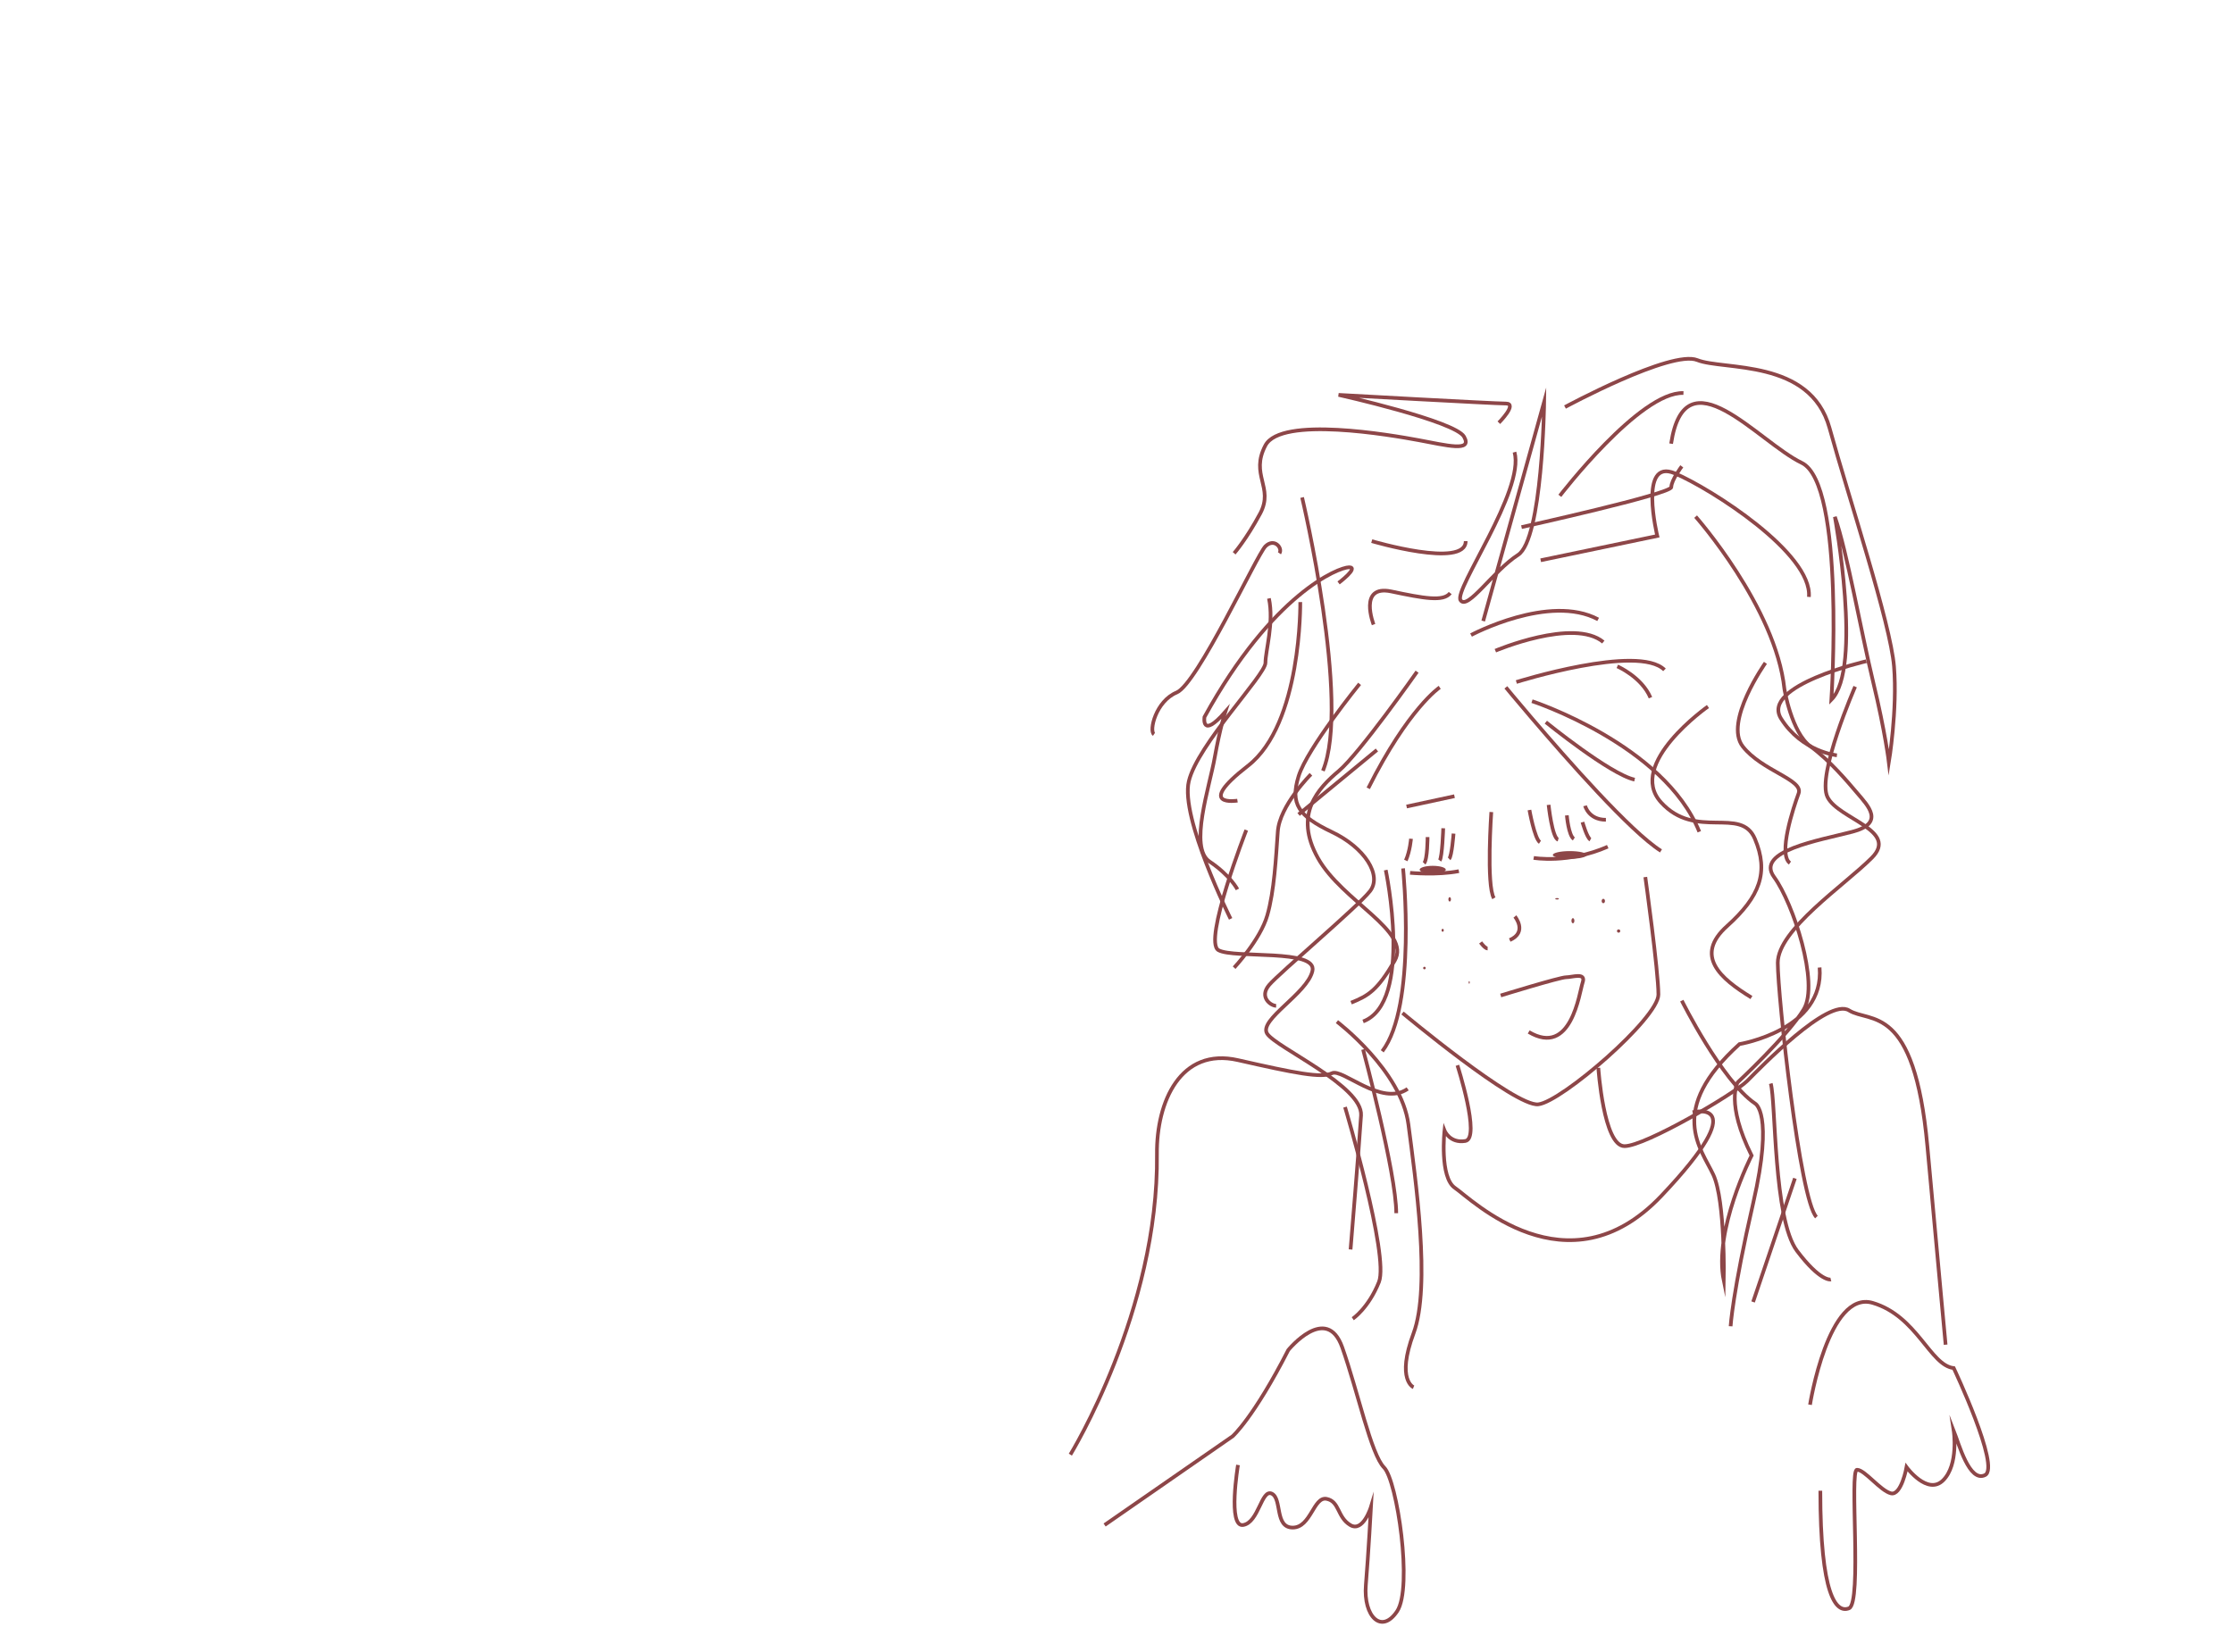
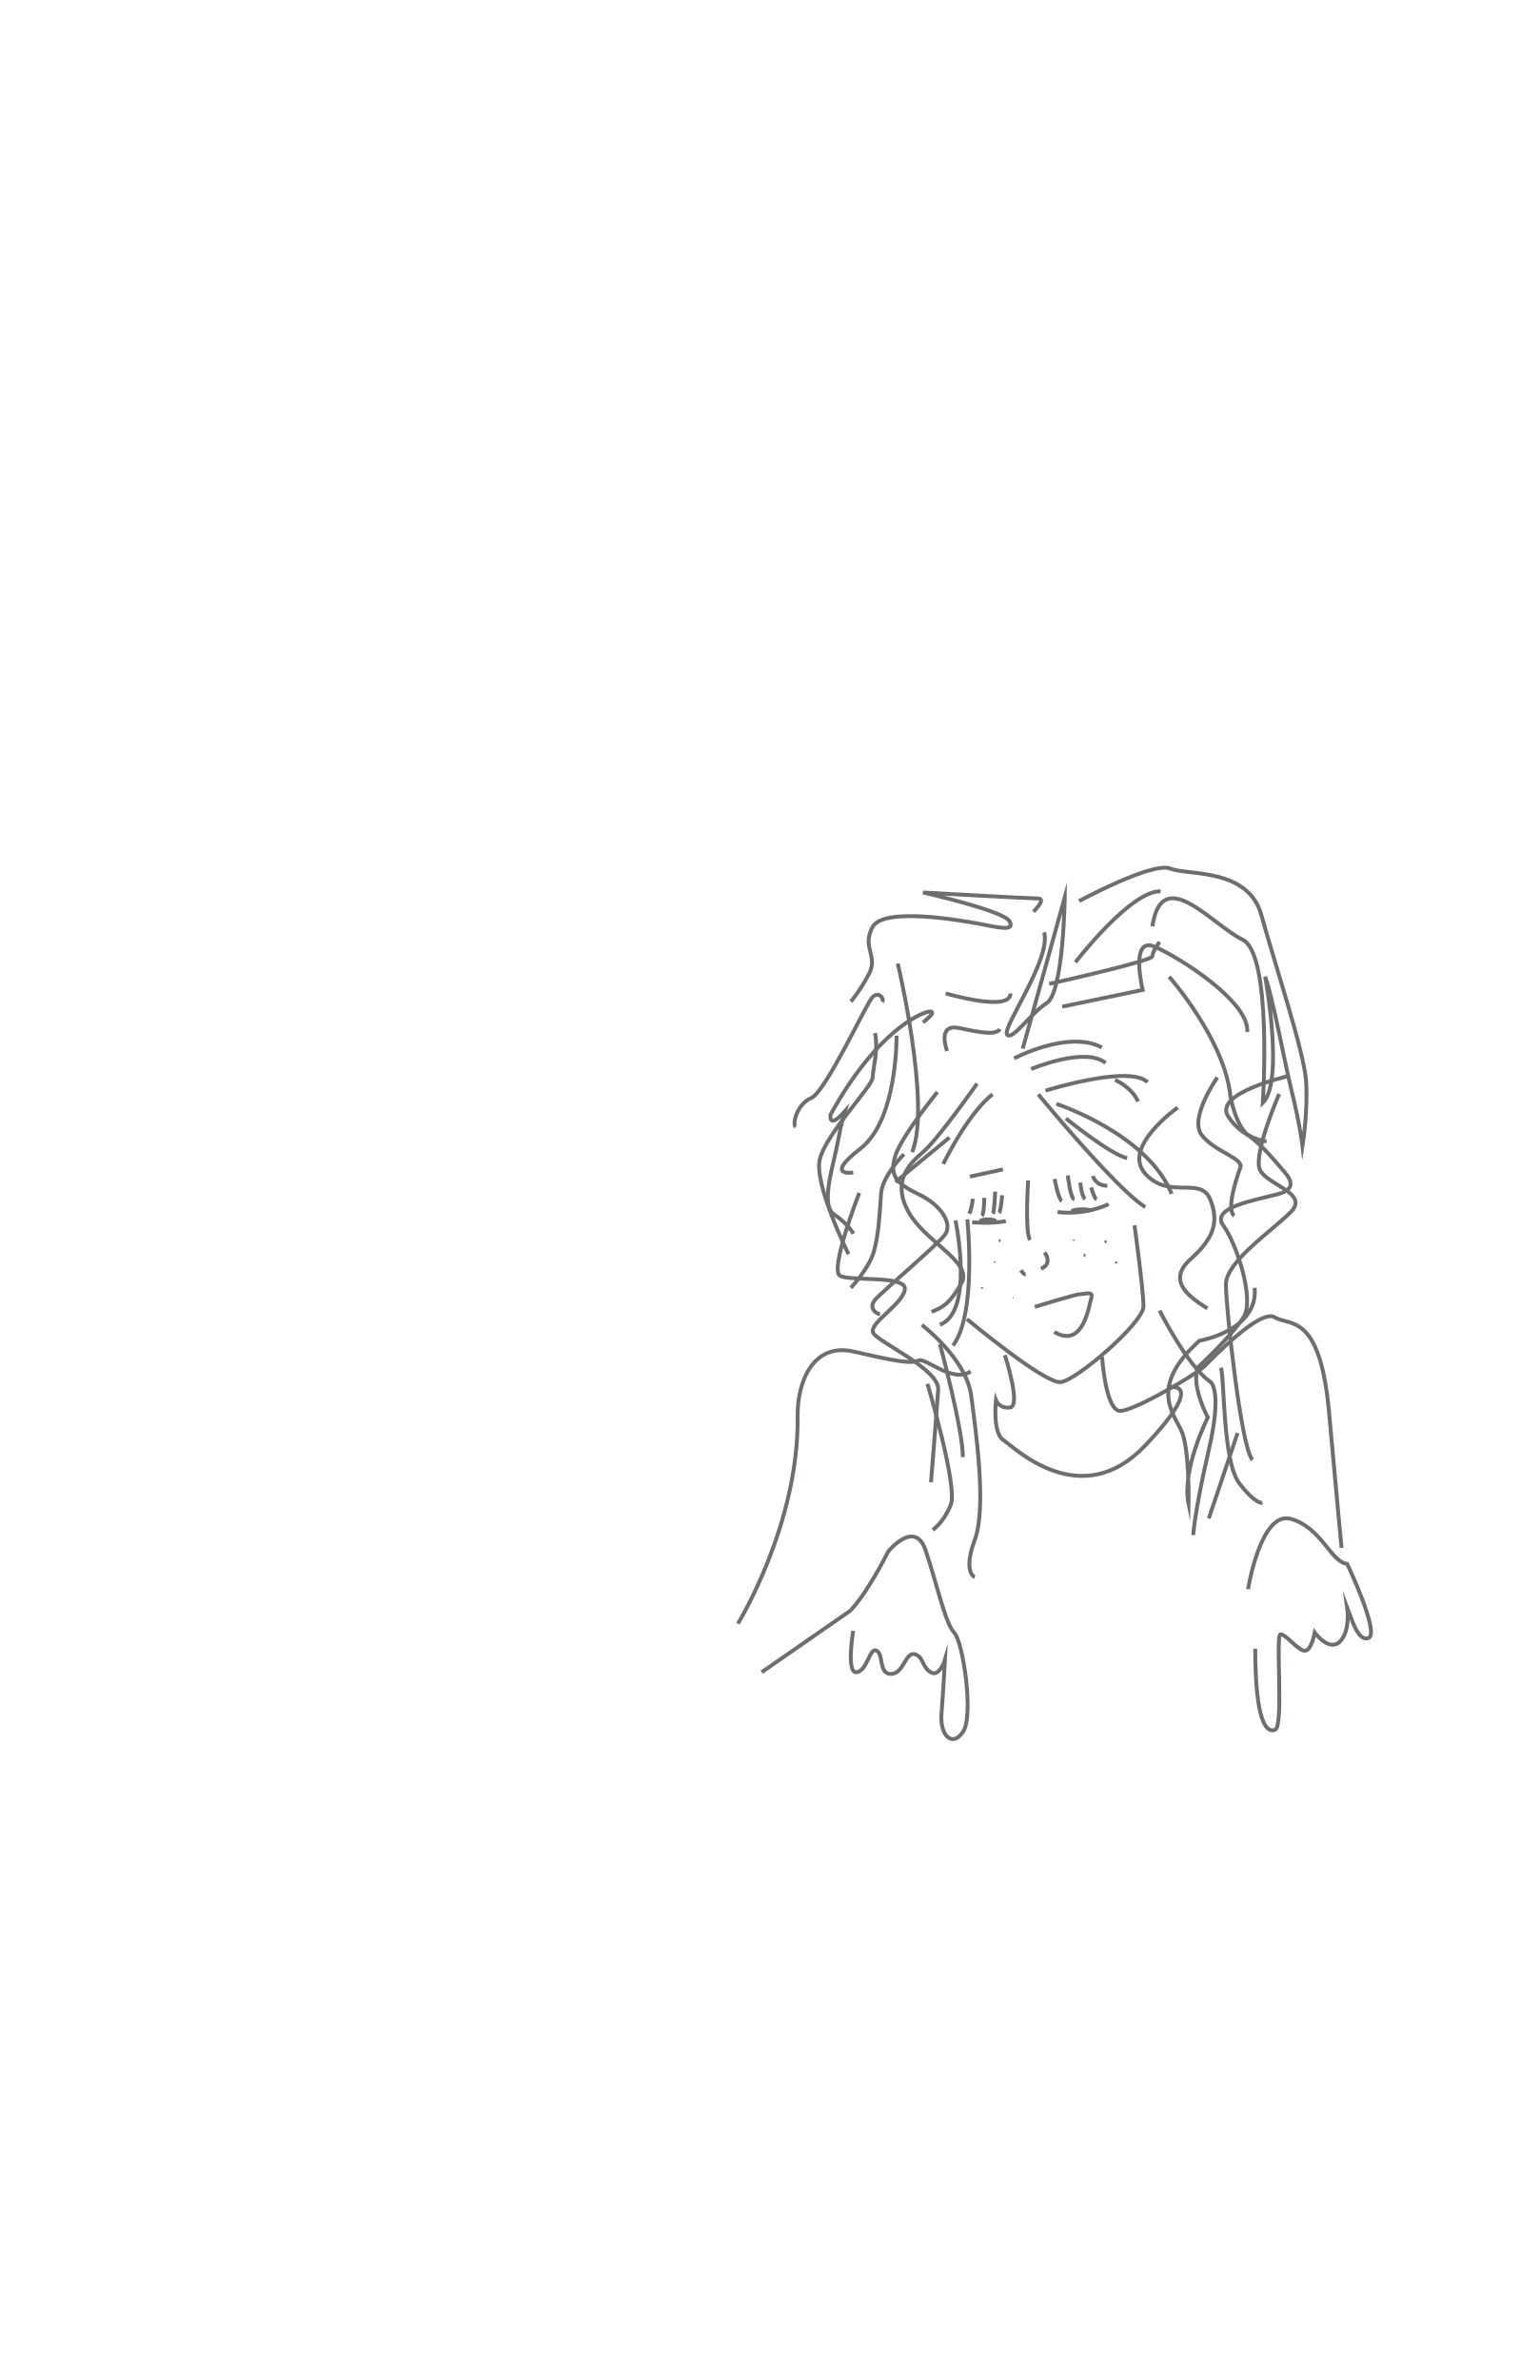
- <svg xmlns="http://www.w3.org/2000/svg" version="1.1" id="Layer_1" x="0px" y="0px" viewBox="0 0 1212.1 896.9" enable-background="new 0 0 1212.1 896.9" xml:space="preserve">
-   <path fill="none" stroke="#8D4648" stroke-width="2" stroke-miterlimit="10" d="M1007,372.8c0,0-21,48-15,60s39,18,24,33  c-15,15-51,39-51,57c0,18,12,129,21,138" />
-   <path fill="none" stroke="#8D4648" stroke-width="2" stroke-miterlimit="10" d="M581,789.8c0,0,48-78,47-163.2  c-0.3-28.4,12.8-58.1,44-51c31.2,7.1,45.4,9.9,51,7.1c5.7-2.8,26.9,18.4,41.1,8.5" />
-   <path fill="none" stroke="#8D4648" stroke-width="2" stroke-miterlimit="10" d="M867.6,579.8c0,0,2.8,42.5,14.2,42.5  c11.3,0,59.6-28.4,66.6-35.4c7.1-7.1,44-45.4,55.3-38.3c11.3,7.1,35.4-4.3,42.5,73.7s9.9,107.8,9.9,107.8" />
-   <path fill="none" stroke="#8D4648" stroke-width="2" stroke-miterlimit="10" d="M599.6,828l69.5-48.2c0,0,11.3-9.9,30.2-46.8  c0,0,20.8-25.5,29.3-1.4c8.5,24.1,15.6,58.1,22.7,65.2c7.1,7.1,15.6,65.2,7.1,78c-8.5,12.8-18.4,2.8-17-14.2s2.8-42.5,2.8-42.5  s-4.3,14.2-11.3,9.9c-7.1-4.3-5.7-12.8-12.8-14.2c-7.1-1.4-8.5,15.6-18.4,15.6s-5.7-15.6-11.3-18.4c-5.7-2.8-7.1,15.6-15.6,17  c-8.5,1.4-2.8-32.6-2.8-32.6" />
-   <path fill="none" stroke="#8D4648" stroke-width="2" stroke-miterlimit="10" d="M982.5,762.7c0,0,9.9-62.4,34-55.3  c24.1,7.1,31.2,34,44,35.4c0,0,25.5,53.9,17,58.1s-14.2-17-17-24.1c0,0,2.8,18.4-5.7,26.9c-8.5,8.5-19.9-7.1-19.9-7.1  s-2.8,15.6-8.5,14.2c-5.7-1.4-14.2-12.8-18.4-12.8s2.8,72.3-4.3,75.2s-15.6-7.1-15.6-63.8" />
-   <path fill="none" stroke="#8D4648" stroke-width="2" stroke-miterlimit="10" d="M791.1,578.4c0,0,12.8,39.7,4.3,41.1  c-8.5,1.4-11.3-5.7-11.3-5.7s-2.8,25.5,5.7,31.2c8.5,5.7,61,58.1,112,4.3s17-45.4,17-45.4" />
-   <path fill="none" stroke="#8D4648" stroke-width="2" stroke-miterlimit="10" d="M961.2,588.3c2.8,9.9,1.4,73.7,14.2,90.8  c12.8,17,18.4,15.6,18.4,15.6" />
-   <path fill="none" stroke="#8D4648" stroke-width="2" stroke-miterlimit="10" d="M730.1,601.1c0,0,24.1,80.8,18.4,95  c-5.7,14.2-14.2,19.9-14.2,19.9" />
-   <path fill="none" stroke="#8D4648" stroke-width="2" stroke-miterlimit="10" d="M761.3,550c0,0,61,51,73.7,49.6s65.2-46.8,65.2-59.6  c0-12.8-7.1-63.8-7.1-63.8" />
-   <path fill="none" stroke="#8D4648" stroke-width="2" stroke-miterlimit="10" d="M809.5,440.9c0,0-2.8,39.7,1.4,46.8" />
-   <path fill="none" stroke="#8D4648" stroke-width="2" stroke-miterlimit="10" d="M822.3,497.6c0,0,7.1,8.5-2.8,12.8" />
-   <path fill="none" stroke="#8D4648" stroke-width="2" stroke-miterlimit="10" d="M803.7,511.7c0,0,2.4,3.3,3.8,3.3" />
-   <path fill="none" stroke="#8D4648" stroke-width="2" stroke-miterlimit="10" d="M814.6,540.5c0,0,32.1-9.9,35.5-9.9s10.9-2.8,9,2.8  c-1.9,5.7-6.1,40.7-29.3,26.9" />
-   <path fill="none" stroke="#8D4648" stroke-width="2" stroke-miterlimit="10" d="M832.5,465.8c0,0,18.9,3.3,40.2-6.1" />
-   <path fill="none" stroke="#8D4648" stroke-width="2" stroke-miterlimit="10" d="M765.4,473.9c0,0,14.7,1.4,26.5-0.9" />
-   <line fill="none" stroke="#8D4648" stroke-width="2" stroke-miterlimit="10" x1="789.5" y1="432.3" x2="763.5" y2="437.9" />
-   <path fill="none" stroke="#8D4648" stroke-width="2" stroke-miterlimit="10" d="M860.4,437.5c0,0,1.9,7.6,11.3,7.6" />
-   <path fill="none" stroke="#8D4648" stroke-width="2" stroke-miterlimit="10" d="M765.9,455.4c0,0-0.5,6.6-2.8,11.8" />
-   <path fill="none" stroke="#8D4648" stroke-width="2" stroke-miterlimit="10" d="M774.9,454.5c0,0,0,12.3-1.9,14.2" />
-   <path fill="none" stroke="#8D4648" stroke-width="2" stroke-miterlimit="10" d="M783.4,449.7c0,0-0.5,15.6-1.9,17.5" />
-   <path fill="none" stroke="#8D4648" stroke-width="2" stroke-miterlimit="10" d="M789,452.6c0,0-0.9,12.3-2.4,13.7" />
-   <path fill="none" stroke="#8D4648" stroke-width="2" stroke-miterlimit="10" d="M830.2,439.8c0,0,2.8,15.6,5.7,17.5" />
-   <path fill="none" stroke="#8D4648" stroke-width="2" stroke-miterlimit="10" d="M840.6,437c0,0,1.9,18,5.2,18.9" />
-   <path fill="none" stroke="#8D4648" stroke-width="2" stroke-miterlimit="10" d="M850.5,442.7c0,0,0.9,10.9,3.8,12.8" />
-   <path fill="none" stroke="#8D4648" stroke-width="2" stroke-miterlimit="10" d="M859,446.4c0,0,2.4,8.5,4.3,9.5" />
-   <path fill="none" stroke="#8D4648" stroke-width="2" stroke-miterlimit="10" d="M817.4,373.2c0,0,5.5,6.7,13.8,16.4  c19.3,22.6,53.8,61.9,70.4,72.4" />
-   <path fill="none" stroke="#8D4648" stroke-width="2" stroke-miterlimit="10" d="M839.1,392.1c0,0,35,28.4,48.2,31.2" />
-   <path fill="none" stroke="#8D4648" stroke-width="2" stroke-miterlimit="10" d="M831.6,380.7c0,0,71.8,23.6,90.8,70.9" />
-   <path fill="none" stroke="#8D4648" stroke-width="2" stroke-miterlimit="10" d="M823.1,370.3c0,0,66.2-20.8,80.4-6.6" />
-   <path fill="none" stroke="#8D4648" stroke-width="2" stroke-miterlimit="10" d="M877.9,361.8c0,0,13.2,5.7,18,17" />
-   <path fill="none" stroke="#8D4648" stroke-width="2" stroke-miterlimit="10" d="M811.7,353.3c0,0,42.5-18,58.6-4.7" />
-   <path fill="none" stroke="#8D4648" stroke-width="2" stroke-miterlimit="10" d="M798.5,344.8c0,0,42.5-22.7,69-8.5" />
-   <path fill="none" stroke="#8D4648" stroke-width="2" stroke-miterlimit="10" d="M805.1,337.2l33.1-119.1c0,0-0.9,74.7-14.2,83.2  s-27.4,30.3-31.2,24.6c-3.8-5.7,35-59.6,29.3-80.4" />
-   <path fill="none" stroke="#8D4648" stroke-width="2" stroke-miterlimit="10" d="M836.3,304.2l63.3-13.2c0,0-10.4-42.5,9.5-34  c19.9,8.5,74.7,43.5,72.8,67.1" />
-   <path fill="none" stroke="#8D4648" stroke-width="2" stroke-miterlimit="10" d="M920.4,280.5c0,0,43.5,49.2,48.2,93.6  c0,0,3.8,23.6,14.2,31.2c10.4,7.6,19.9,18.9,25.5,25.5s15.1,16.1-2.8,20.8c-18,4.7-52.9,10.4-42.5,24.6s24.6,57.7,16.1,71.8  c-8.5,14.2-35.9,39.7-35.9,39.7s-6.6,11.3,7.6,39.7c0,0-20.8,40.7-15.1,68.1c0,0,0.9-43.5-5.7-57.7c-6.6-14.2-25.5-35,14.2-70.9  c0,0,46.3-7.6,43.5-41.6" />
-   <line fill="none" stroke="#8D4648" stroke-width="2" stroke-miterlimit="10" x1="951.6" y1="706.9" x2="974.3" y2="639.8" />
-   <path fill="none" stroke="#8D4648" stroke-width="2" stroke-miterlimit="10" d="M912.9,543.3c0,0,21.7,43.5,39.7,55.8  c0,0,10.4,4.7-0.9,53.9c-11.3,49.2-12.3,67.1-12.3,67.1" />
-   <path fill="none" stroke="#8D4648" stroke-width="2" stroke-miterlimit="10" d="M927.1,383.6c0,0-44.4,31.2-25.5,52  c18.9,20.8,43.5,1.9,51,19.9c7.6,18,2.8,31.2-15.1,47.3c-18,16.1-3.8,28.4,13.2,38.8" />
-   <path fill="none" stroke="#8D4648" stroke-width="2" stroke-miterlimit="10" d="M958.3,359.9c0,0-22.7,32.1-12.3,45.4  s33.1,18,30.3,25.5c-2.8,7.6-11.3,33.1-4.7,37.8" />
-   <path fill="none" stroke="#8D4648" stroke-width="2" stroke-miterlimit="10" d="M1013.1,359c0,0-57.7,13.2-46.3,31.2  c11.3,18,30.3,19.9,30.3,19.9" />
-   <path fill="none" stroke="#8D4648" stroke-width="2" stroke-miterlimit="10" d="M849.5,221c0,0,57.7-31.2,71.8-25.5  c14.2,5.7,61.4-0.9,71.8,36.9c10.4,37.8,33.1,105.9,35,129.5c1.9,23.6-2.8,52-2.8,52s-1.9-16.1-8.5-43.5  c-6.6-27.4-14.2-70.9-20.8-89.8c0,0,15.1,82.2-1.9,99.3c0,0,7.6-117.2-16.1-128.6c-23.6-11.3-63.3-60.5-70.9-10.4" />
-   <path fill="none" stroke="#8D4648" stroke-width="2" stroke-miterlimit="10" d="M846.7,269.2c0,0,43.5-56.7,67.1-55.8" />
-   <path fill="none" stroke="#8D4648" stroke-width="2" stroke-miterlimit="10" d="M744.6,293.8c0,0,51,15.1,51,0" />
-   <path fill="none" stroke="#8D4648" stroke-width="2" stroke-miterlimit="10" d="M745.6,339.1c0,0-8.5-21.7,9.5-18  c18,3.8,28.4,5.7,32.1,0.9" />
-   <path fill="none" stroke="#8D4648" stroke-width="2" stroke-miterlimit="10" d="M813.6,229.5c0,0,10.4-10.4,3.8-10.4  s-90.8-4.7-90.8-4.7s63.3,14.2,68.1,22.7s-9.5,4.7-24.6,1.9c-15.1-2.8-74.7-13.2-83.2,2.8c-8.5,16.1,4.7,22.7-2.8,36.9  c-7.6,14.2-14.2,21.7-14.2,21.7" />
-   <path fill="none" stroke="#8D4648" stroke-width="2" stroke-miterlimit="10" d="M706.8,270.1c0,0,26.5,111.6,11.3,148.4" />
-   <path fill="none" stroke="#8D4648" stroke-width="2" stroke-miterlimit="10" d="M781.5,373.2c0,0-17,11.3-38.8,54.8" />
-   <path fill="none" stroke="#8D4648" stroke-width="2" stroke-miterlimit="10" d="M769.2,364.7c0,0-31.2,44.4-42.5,53.9  c-11.3,9.5-24.6,23.6-11.3,47.3c13.2,23.6,51,39.7,41.6,55.8s-14.2,18.9-23.6,22.7" />
-   <path fill="none" stroke="#8D4648" stroke-width="2" stroke-miterlimit="10" d="M761.6,471.5c0,0,7.6,74.7-11.3,99.3" />
-   <path fill="none" stroke="#8D4648" stroke-width="2" stroke-miterlimit="10" d="M752.2,472.4c0,0,15.1,71.8-12.3,82.2" />
-   <line fill="none" stroke="#8D4648" stroke-width="2" stroke-miterlimit="10" x1="747.4" y1="407.2" x2="704.9" y2="442.2" />
-   <path fill="none" stroke="#8D4648" stroke-width="2" stroke-miterlimit="10" d="M738,371.3c0,0-28.4,35-33.1,50.1  c-4.7,15.1,0,21.7,18,30.3c18,8.5,27.4,23.6,20.8,32.1c-6.6,8.5-49.2,44.4-54.8,51s0.9,11.3,3.8,11.3" />
-   <path fill="none" stroke="#8D4648" stroke-width="2" stroke-miterlimit="10" d="M726.6,316.5c0,0,11.3-8.5,5.7-8.5  s-41.6,14.2-78.5,81.3c0,0-1.9,12.3,11.3-2.8c0,0-2.8,8.5-5.7,24.6c-2.8,16.1-14.2,49.2-2.8,56.7c11.3,7.6,15.1,15.1,15.1,15.1" />
-   <path fill="none" stroke="#8D4648" stroke-width="2" stroke-miterlimit="10" d="M668,498.9c0,0-27.4-54.8-22.7-74.7  s41.6-57.7,41.6-64.3c0-6.6,4.7-21.7,1.9-35" />
-   <path fill="none" stroke="#8D4648" stroke-width="2" stroke-miterlimit="10" d="M694.5,300.4c1.9-2.8-2.8-8.5-7.6-3.8  c-4.7,4.7-36.9,74.7-48.2,79.4c-11.3,4.7-15.1,20.8-12.3,22.7" />
-   <path fill="none" stroke="#8D4648" stroke-width="2" stroke-miterlimit="10" d="M825.9,286.2c0,0,81.3-18,81.3-21.7  c0-3.8,5.7-11.3,5.7-11.3" />
-   <path fill="none" stroke="#8D4648" stroke-width="2" stroke-miterlimit="10" d="M705.8,326.9c0,0,0.9,66.2-28.4,88.9  c-29.3,22.7-5.7,18.9-5.7,18.9" />
-   <path fill="none" stroke="#8D4648" stroke-width="2" stroke-miterlimit="10" d="M669.9,525.4c0,0,14.2-15.1,18-28.4  c3.8-13.2,4.7-31.2,5.7-45.4c0.9-14.2,18-31.2,18-31.2" />
-   <path fill="none" stroke="#8D4648" stroke-width="2" stroke-miterlimit="10" d="M676.5,450.7c0,0-23.6,60.5-15.1,65.2  c8.5,4.7,53.9-0.9,51,11.3c-2.8,12.3-29.3,26.5-24.6,34s52,28.4,51,44.4s-5.7,72.8-5.7,72.8" />
-   <path fill="none" stroke="#8D4648" stroke-width="2" stroke-miterlimit="10" d="M739.9,569.8c0,0,18,67.1,18,88.9" />
-   <path fill="none" stroke="#8D4648" stroke-width="2" stroke-miterlimit="10" d="M725.7,554.7c0,0,35,26.5,38.8,55.8  c3.8,29.3,12.3,87.9,2.8,113.4s0,29.3,0,29.3" />
-   <ellipse fill="#8D4648" cx="777.7" cy="472.2" rx="7.1" ry="2.1" />
-   <ellipse fill="#8D4648" cx="852.1" cy="464.2" rx="9.2" ry="2.1" />
-   <ellipse fill="#8D4648" cx="783.1" cy="505.1" rx="0.6" ry="0.8" />
-   <ellipse fill="#8D4648" cx="786.9" cy="488.3" rx="0.7" ry="1.2" />
-   <ellipse fill="#8D4648" cx="773.2" cy="525.6" rx="0.7" ry="0.7" />
-   <ellipse fill="#8D4648" cx="797.5" cy="533.4" rx="0.3" ry="0.7" />
-   <ellipse fill="#8D4648" cx="853.8" cy="499.9" rx="0.8" ry="1.4" />
-   <ellipse fill="#8D4648" cx="845.2" cy="488" rx="1" ry="0.4" />
-   <ellipse fill="#8D4648" cx="870.3" cy="489.2" rx="0.9" ry="1.2" />
-   <ellipse fill="#8D4648" cx="878.6" cy="505.5" rx="0.9" ry="0.9" />
+ <svg xmlns="http://www.w3.org/2000/svg" version="1.1" id="Layer_1" x="0px" y="0px" width="792px" height="1224px" viewBox="0 0 792 1224" enable-background="new 0 0 792 1224" xml:space="preserve">
+   <path fill="none" stroke="#6D6E70" stroke-width="2" stroke-miterlimit="10" d="M658,562.6c0,0-13.7,31.4-9.8,39.2  s25.5,11.8,15.7,21.6s-33.3,25.5-33.3,37.2s7.8,84.3,13.7,90.2" />
+   <path fill="none" stroke="#6D6E70" stroke-width="2" stroke-miterlimit="10" d="M379.6,835c0,0,31.4-51,30.7-106.6  c-0.2-18.6,8.4-38,28.8-33.3s29.7,6.5,33.3,4.6c3.7-1.8,17.6,12,26.9,5.6" />
+   <path fill="none" stroke="#6D6E70" stroke-width="2" stroke-miterlimit="10" d="M566.9,697.8c0,0,1.8,27.8,9.3,27.8  c7.4,0,38.9-18.6,43.5-23.1c4.6-4.6,28.8-29.7,36.1-25c7.4,4.6,23.1-2.8,27.8,48.2c4.6,51,6.5,70.4,6.5,70.4" />
+   <path fill="none" stroke="#6D6E70" stroke-width="2" stroke-miterlimit="10" d="M391.8,860l45.4-31.5c0,0,7.4-6.5,19.7-30.6  c0,0,13.6-16.7,19.1-0.9s10.2,38,14.8,42.6c4.6,4.6,10.2,42.6,4.6,51c-5.6,8.4-12,1.8-11.1-9.3c0.9-11.1,1.8-27.8,1.8-27.8  s-2.8,9.3-7.4,6.5c-4.6-2.8-3.7-8.4-8.4-9.3c-4.6-0.9-5.6,10.2-12,10.2s-3.7-10.2-7.4-12c-3.7-1.8-4.6,10.2-10.2,11.1  c-5.6,0.9-1.8-21.3-1.8-21.3" />
+   <path fill="none" stroke="#6D6E70" stroke-width="2" stroke-miterlimit="10" d="M642,817.3c0,0,6.5-40.8,22.2-36.1  c15.7,4.6,20.4,22.2,28.8,23.1c0,0,16.7,35.2,11.1,38c-5.6,2.7-9.3-11.1-11.1-15.7c0,0,1.8,12-3.7,17.6c-5.6,5.6-13-4.6-13-4.6  s-1.8,10.2-5.6,9.3c-3.7-0.9-9.3-8.4-12-8.4s1.8,47.2-2.8,49.1c-4.6,1.9-10.2-4.6-10.2-41.7" />
+   <path fill="none" stroke="#6D6E70" stroke-width="2" stroke-miterlimit="10" d="M516.9,696.9c0,0,8.4,25.9,2.8,26.9  c-5.6,0.9-7.4-3.7-7.4-3.7s-1.8,16.7,3.7,20.4c5.6,3.7,39.9,38,73.2,2.8c33.3-35.2,11.1-29.7,11.1-29.7" />
+   <path fill="none" stroke="#6D6E70" stroke-width="2" stroke-miterlimit="10" d="M628.1,703.4c1.8,6.5,0.9,48.2,9.3,59.3  c8.4,11.1,12,10.2,12,10.2" />
+   <path fill="none" stroke="#6D6E70" stroke-width="2" stroke-miterlimit="10" d="M477.1,711.7c0,0,15.7,52.8,12,62.1  c-3.7,9.3-9.3,13-9.3,13" />
+   <path fill="none" stroke="#6D6E70" stroke-width="2" stroke-miterlimit="10" d="M497.4,678.4c0,0,39.9,33.3,48.2,32.4  s42.6-30.6,42.6-38.9s-4.6-41.7-4.6-41.7" />
+   <path fill="none" stroke="#6D6E70" stroke-width="2" stroke-miterlimit="10" d="M528.9,607.1c0,0-1.8,25.9,0.9,30.6" />
+   <path fill="none" stroke="#6D6E70" stroke-width="2" stroke-miterlimit="10" d="M537.3,644.1c0,0,4.6,5.6-1.8,8.4" />
+   <path fill="none" stroke="#6D6E70" stroke-width="2" stroke-miterlimit="10" d="M525.1,653.3c0,0,1.6,2.2,2.5,2.2" />
+   <path fill="none" stroke="#6D6E70" stroke-width="2" stroke-miterlimit="10" d="M532.3,672.1c0,0,21-6.5,23.2-6.5  c2.2,0,7.1-1.8,5.9,1.8c-1.2,3.7-4,26.6-19.1,17.6" />
+   <path fill="none" stroke="#6D6E70" stroke-width="2" stroke-miterlimit="10" d="M544,623.3c0,0,12.3,2.2,26.3-4" />
+   <path fill="none" stroke="#6D6E70" stroke-width="2" stroke-miterlimit="10" d="M500.1,628.6c0,0,9.6,0.9,17.3-0.6" />
+   <line fill="none" stroke="#6D6E70" stroke-width="2" stroke-miterlimit="10" x1="515.9" y1="601.4" x2="498.9" y2="605.1" />
+   <path fill="none" stroke="#6D6E70" stroke-width="2" stroke-miterlimit="10" d="M562.2,604.8c0,0,1.2,5,7.4,5" />
+   <path fill="none" stroke="#6D6E70" stroke-width="2" stroke-miterlimit="10" d="M500.4,616.5c0,0-0.3,4.3-1.8,7.7" />
+   <path fill="none" stroke="#6D6E70" stroke-width="2" stroke-miterlimit="10" d="M506.3,616c0,0,0,8-1.2,9.3" />
+   <path fill="none" stroke="#6D6E70" stroke-width="2" stroke-miterlimit="10" d="M511.9,612.8c0,0-0.3,10.2-1.2,11.4" />
+   <path fill="none" stroke="#6D6E70" stroke-width="2" stroke-miterlimit="10" d="M515.5,614.7c0,0-0.6,8-1.6,9" />
+   <path fill="none" stroke="#6D6E70" stroke-width="2" stroke-miterlimit="10" d="M542.5,606.3c0,0,1.8,10.2,3.7,11.4" />
+   <path fill="none" stroke="#6D6E70" stroke-width="2" stroke-miterlimit="10" d="M549.3,604.5c0,0,1.2,11.8,3.4,12.3" />
+   <path fill="none" stroke="#6D6E70" stroke-width="2" stroke-miterlimit="10" d="M555.7,608.2c0,0,0.6,7.1,2.5,8.4" />
+   <path fill="none" stroke="#6D6E70" stroke-width="2" stroke-miterlimit="10" d="M561.3,610.7c0,0,1.6,5.6,2.8,6.2" />
+   <path fill="none" stroke="#6D6E70" stroke-width="2" stroke-miterlimit="10" d="M534.1,562.8c0,0,3.6,4.4,9,10.7  c12.6,14.8,35.2,40.4,46,47.3" />
+   <path fill="none" stroke="#6D6E70" stroke-width="2" stroke-miterlimit="10" d="M548.3,575.2c0,0,22.9,18.6,31.5,20.4" />
+   <path fill="none" stroke="#6D6E70" stroke-width="2" stroke-miterlimit="10" d="M543.4,567.7c0,0,46.9,15.4,59.3,46.3" />
+   <path fill="none" stroke="#6D6E70" stroke-width="2" stroke-miterlimit="10" d="M537.8,560.9c0,0,43.3-13.6,52.5-4.3" />
+   <path fill="none" stroke="#6D6E70" stroke-width="2" stroke-miterlimit="10" d="M573.6,555.4c0,0,8.6,3.7,11.8,11.1" />
+   <path fill="none" stroke="#6D6E70" stroke-width="2" stroke-miterlimit="10" d="M530.4,549.8c0,0,27.8-11.8,38.3-3.1" />
+   <path fill="none" stroke="#6D6E70" stroke-width="2" stroke-miterlimit="10" d="M521.7,544.3c0,0,27.8-14.8,45.1-5.6" />
+   <path fill="none" stroke="#6D6E70" stroke-width="2" stroke-miterlimit="10" d="M526.1,539.3l21.6-77.8c0,0-0.6,48.8-9.3,54.4  c-8.7,5.6-17.9,19.8-20.4,16.1c-2.5-3.7,22.9-38.9,19.1-52.5" />
+   <path fill="none" stroke="#6D6E70" stroke-width="2" stroke-miterlimit="10" d="M546.4,517.7l41.4-8.6c0,0-6.8-27.8,6.2-22.2  c13,5.6,48.8,28.4,47.6,43.8" />
+   <path fill="none" stroke="#6D6E70" stroke-width="2" stroke-miterlimit="10" d="M601.4,502.3c0,0,28.4,32.1,31.5,61.2  c0,0,2.5,15.4,9.3,20.4c6.8,5,13,12.3,16.7,16.7c3.7,4.3,9.9,10.5-1.8,13.6c-11.8,3.1-34.6,6.8-27.8,16.1  c6.8,9.3,16.1,37.7,10.5,46.9c-5.6,9.3-23.5,25.9-23.5,25.9s-4.3,7.4,5,25.9c0,0-13.6,26.6-9.9,44.5c0,0,0.6-28.4-3.7-37.7  s-16.7-22.9,9.3-46.3c0,0,30.3-5,28.4-27.2" />
+   <line fill="none" stroke="#6D6E70" stroke-width="2" stroke-miterlimit="10" x1="621.8" y1="780.9" x2="636.6" y2="737" />
+   <path fill="none" stroke="#6D6E70" stroke-width="2" stroke-miterlimit="10" d="M596.5,674c0,0,14.2,28.4,25.9,36.5  c0,0,6.8,3.1-0.6,35.2c-7.4,32.1-8,43.8-8,43.8" />
+   <path fill="none" stroke="#6D6E70" stroke-width="2" stroke-miterlimit="10" d="M605.8,569.6c0,0-29,20.4-16.7,34  c12.3,13.6,28.4,1.2,33.3,13c5,11.8,1.8,20.4-9.9,30.9c-11.8,10.5-2.5,18.6,8.6,25.4" />
+   <path fill="none" stroke="#6D6E70" stroke-width="2" stroke-miterlimit="10" d="M626.2,554.1c0,0-14.8,21-8,29.7  c6.8,8.7,21.6,11.8,19.8,16.7c-1.8,5-7.4,21.6-3.1,24.7" />
+   <path fill="none" stroke="#6D6E70" stroke-width="2" stroke-miterlimit="10" d="M662,553.6c0,0-37.7,8.6-30.3,20.4  c7.4,11.8,19.8,13,19.8,13" />
+   <path fill="none" stroke="#6D6E70" stroke-width="2" stroke-miterlimit="10" d="M555.1,463.4c0,0,37.7-20.4,46.9-16.7  c9.3,3.7,40.1-0.6,46.9,24.1s21.6,69.2,22.9,84.6c1.2,15.4-1.8,34-1.8,34s-1.2-10.5-5.6-28.4c-4.3-17.9-9.3-46.3-13.6-58.7  c0,0,9.9,53.7-1.2,64.9c0,0,5-76.6-10.5-84c-15.4-7.4-41.4-39.5-46.3-6.8" />
+   <path fill="none" stroke="#6D6E70" stroke-width="2" stroke-miterlimit="10" d="M553.2,494.9c0,0,28.4-37,43.8-36.5" />
+   <path fill="none" stroke="#6D6E70" stroke-width="2" stroke-miterlimit="10" d="M486.5,510.9c0,0,33.3,9.9,33.3,0" />
+   <path fill="none" stroke="#6D6E70" stroke-width="2" stroke-miterlimit="10" d="M487.2,540.5c0,0-5.6-14.2,6.2-11.8  c11.8,2.5,18.6,3.7,21,0.6" />
+   <path fill="none" stroke="#6D6E70" stroke-width="2" stroke-miterlimit="10" d="M531.6,468.9c0,0,6.8-6.8,2.5-6.8  c-4.3,0-59.3-3.1-59.3-3.1s41.4,9.3,44.5,14.8s-6.2,3.1-16.1,1.2c-9.9-1.8-48.8-8.6-54.4,1.8c-5.6,10.5,3.1,14.8-1.8,24.1  c-5,9.3-9.3,14.2-9.3,14.2" />
+   <path fill="none" stroke="#6D6E70" stroke-width="2" stroke-miterlimit="10" d="M461.8,495.5c0,0,17.3,72.9,7.4,97" />
+   <path fill="none" stroke="#6D6E70" stroke-width="2" stroke-miterlimit="10" d="M510.6,562.8c0,0-11.1,7.4-25.4,35.8" />
+   <path fill="none" stroke="#6D6E70" stroke-width="2" stroke-miterlimit="10" d="M502.6,557.3c0,0-20.4,29-27.8,35.2  s-16.1,15.4-7.4,30.9c8.6,15.4,33.3,25.9,27.2,36.5c-6.1,10.5-9.3,12.3-15.4,14.8" />
+   <path fill="none" stroke="#6D6E70" stroke-width="2" stroke-miterlimit="10" d="M497.6,627.1c0,0,5,48.8-7.4,64.9" />
+   <path fill="none" stroke="#6D6E70" stroke-width="2" stroke-miterlimit="10" d="M491.5,627.6c0,0,9.9,46.9-8,53.7" />
+   <line fill="none" stroke="#6D6E70" stroke-width="2" stroke-miterlimit="10" x1="488.4" y1="585" x2="460.6" y2="607.9" />
+   <path fill="none" stroke="#6D6E70" stroke-width="2" stroke-miterlimit="10" d="M482.2,561.6c0,0-18.6,22.9-21.6,32.7  c-3.1,9.9,0,14.2,11.8,19.8c11.8,5.6,17.9,15.4,13.6,21c-4.3,5.6-32.1,29-35.8,33.3s0.6,7.4,2.5,7.4" />
+   <path fill="none" stroke="#6D6E70" stroke-width="2" stroke-miterlimit="10" d="M474.8,525.8c0,0,7.4-5.6,3.7-5.6  s-27.2,9.3-51.3,53.1c0,0-1.2,8,7.4-1.8c0,0-1.8,5.6-3.7,16.1c-1.8,10.5-9.3,32.1-1.8,37c7.4,5,9.9,9.9,9.9,9.9" />
+   <path fill="none" stroke="#6D6E70" stroke-width="2" stroke-miterlimit="10" d="M436.5,645c0,0-17.9-35.8-14.8-48.8  s27.2-37.7,27.2-42c0-4.3,3.1-14.2,1.2-22.9" />
+   <path fill="none" stroke="#6D6E70" stroke-width="2" stroke-miterlimit="10" d="M453.8,515.3c1.2-1.8-1.8-5.6-5-2.5  c-3.1,3.1-24.1,48.8-31.5,51.9s-9.9,13.6-8,14.8" />
+   <path fill="none" stroke="#6D6E70" stroke-width="2" stroke-miterlimit="10" d="M539.7,506c0,0,53.1-11.8,53.1-14.2  c0-2.5,3.7-7.4,3.7-7.4" />
+   <path fill="none" stroke="#6D6E70" stroke-width="2" stroke-miterlimit="10" d="M461.2,532.6c0,0,0.6,43.3-18.6,58.1  c-19.1,14.8-3.7,12.3-3.7,12.3" />
+   <path fill="none" stroke="#6D6E70" stroke-width="2" stroke-miterlimit="10" d="M437.7,662.3c0,0,9.3-9.9,11.8-18.6  c2.5-8.6,3.1-20.4,3.7-29.7c0.6-9.3,11.8-20.4,11.8-20.4" />
+   <path fill="none" stroke="#6D6E70" stroke-width="2" stroke-miterlimit="10" d="M442,613.5c0,0-15.4,39.5-9.9,42.6  c5.6,3.1,35.2-0.6,33.3,7.4c-1.8,8-19.1,17.3-16.1,22.2c3.1,4.9,34,18.6,33.3,29c-0.7,10.5-3.7,47.6-3.7,47.6" />
+   <path fill="none" stroke="#6D6E70" stroke-width="2" stroke-miterlimit="10" d="M483.5,691.3c0,0,11.8,43.8,11.8,58.1" />
+   <path fill="none" stroke="#6D6E70" stroke-width="2" stroke-miterlimit="10" d="M474.2,681.4c0,0,22.9,17.3,25.4,36.5  c2.5,19.1,8,57.4,1.8,74.1c-6.2,16.7,0,19.1,0,19.1" />
+   <ellipse fill="#6D6E70" cx="508.2" cy="627.5" rx="4.6" ry="1.4" />
+   <ellipse fill="#6D6E70" cx="556.8" cy="622.3" rx="6" ry="1.4" />
+   <ellipse fill="#6D6E70" cx="511.7" cy="649" rx="0.4" ry="0.5" />
+   <ellipse fill="#6D6E70" cx="514.2" cy="638" rx="0.5" ry="0.8" />
+   <ellipse fill="#6D6E70" cx="505.2" cy="662.4" rx="0.5" ry="0.5" />
+   <ellipse fill="#6D6E70" cx="521.1" cy="667.5" rx="0.2" ry="0.5" />
+   <ellipse fill="#6D6E70" cx="557.9" cy="645.6" rx="0.5" ry="0.9" />
+   <ellipse fill="#6D6E70" cx="552.3" cy="637.8" rx="0.7" ry="0.3" />
+   <ellipse fill="#6D6E70" cx="568.7" cy="638.6" rx="0.6" ry="0.8" />
+   <ellipse fill="#6D6E70" cx="574.1" cy="649.3" rx="0.6" ry="0.6" />
</svg>
